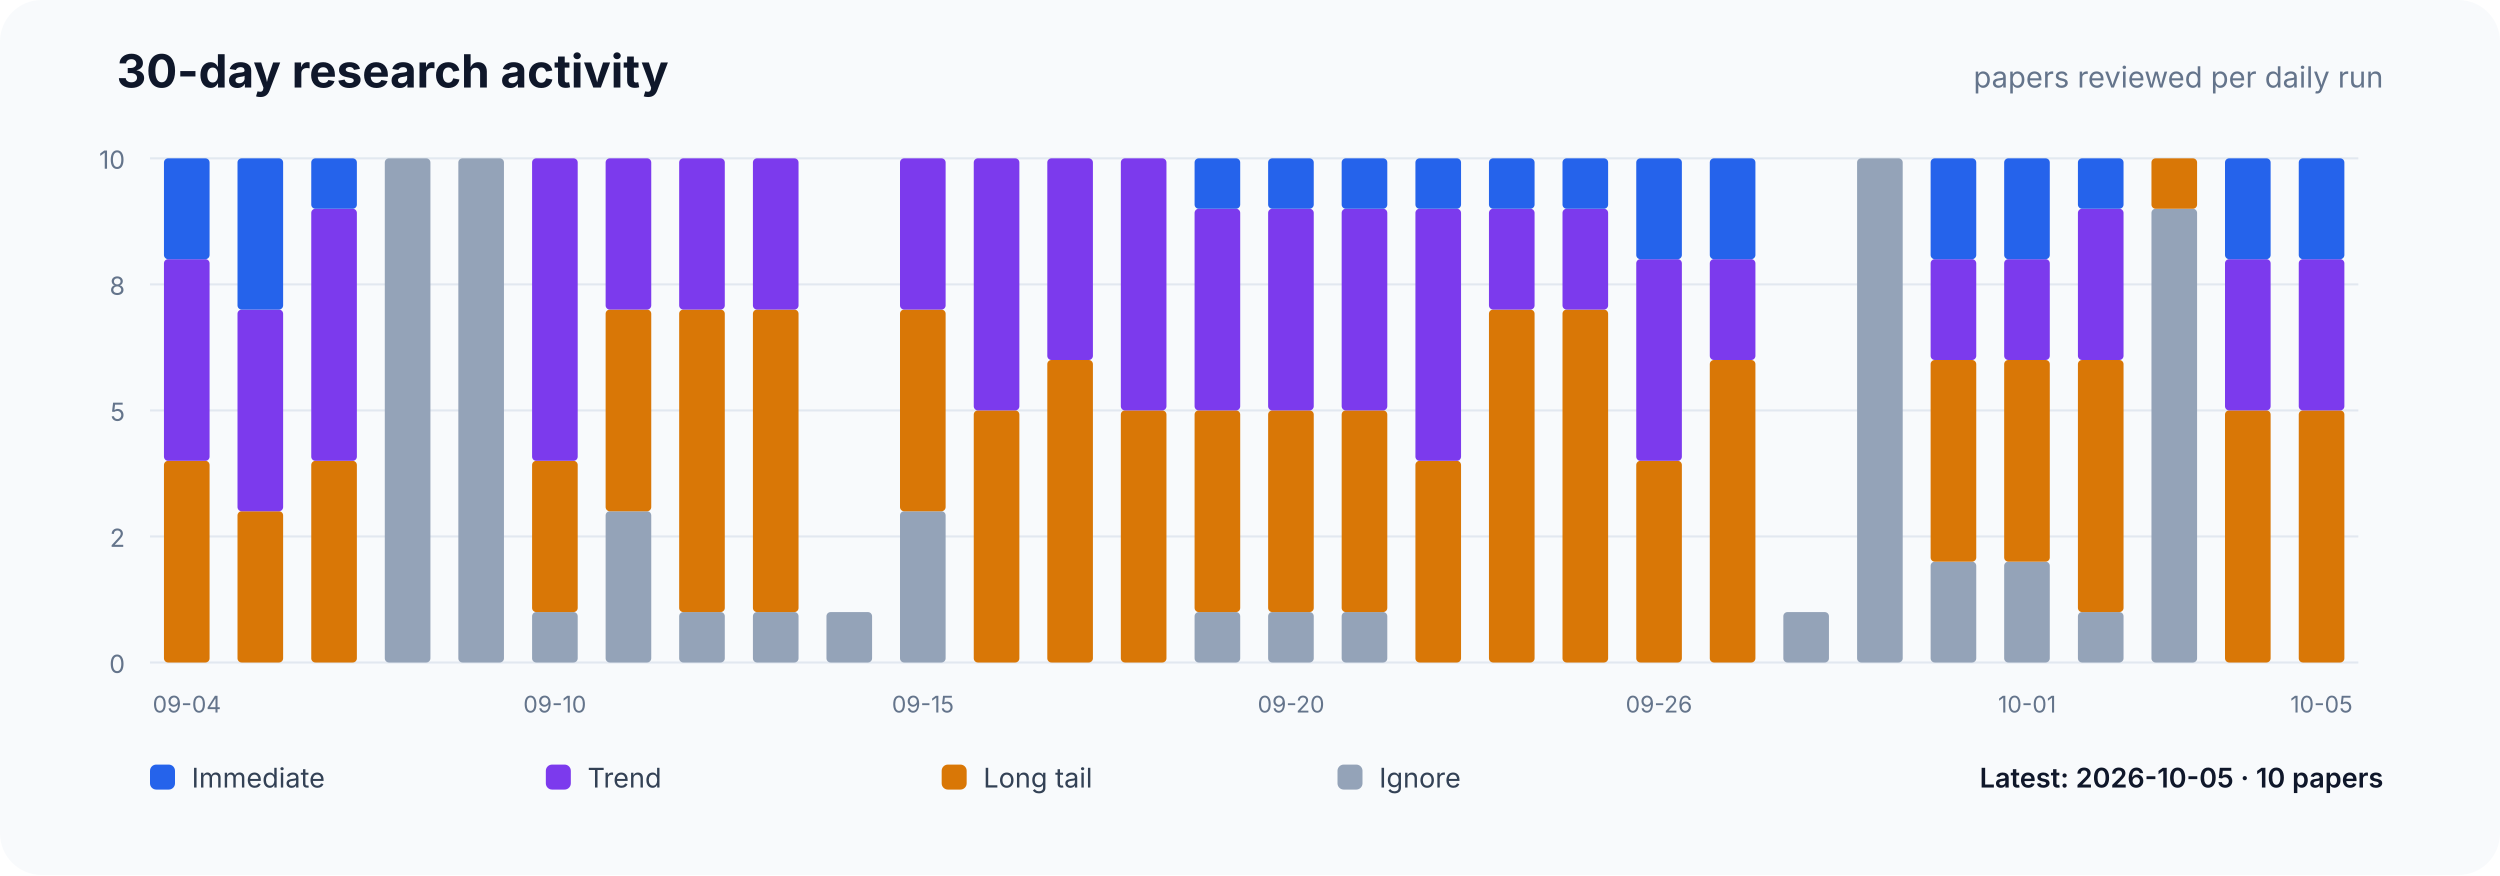
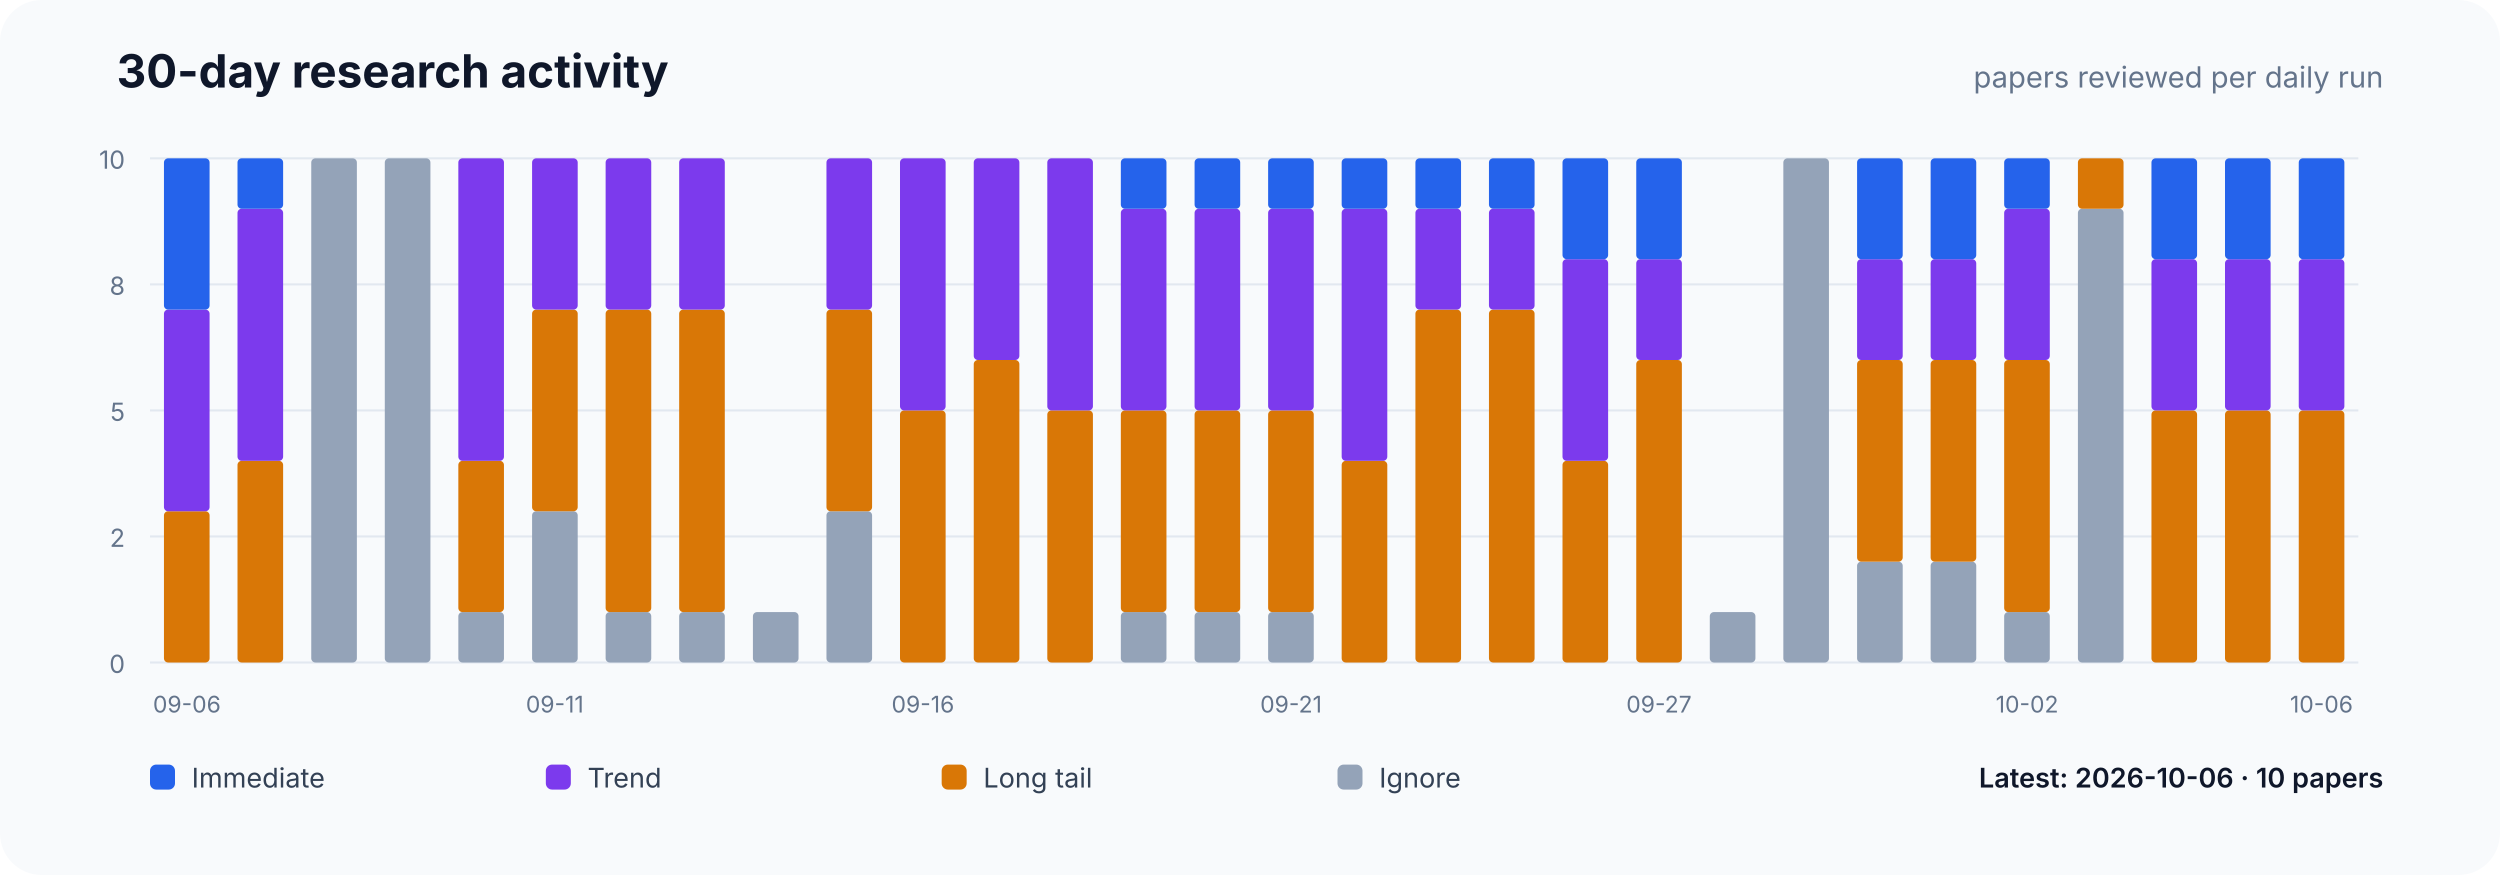
<svg xmlns="http://www.w3.org/2000/svg" width="1200" height="420" viewBox="0 0 1200 420" role="img" aria-labelledby="title desc">
  <rect width="1200" height="420" rx="20" fill="#f8fafc" />
  <text x="56" y="42" font-family="Inter,system-ui,sans-serif" font-size="22" font-weight="700" fill="#0f172a">30-day research activity</text>
  <text x="1144" y="42" text-anchor="end" font-family="Inter,system-ui,sans-serif" font-size="14" fill="#64748b">papers reviewed per daily run</text>
  <line x1="72" y1="318.0" x2="1132" y2="318.0" stroke="#e2e8f0" />
  <text x="60" y="323.0" text-anchor="end" font-family="Inter,system-ui,sans-serif" font-size="12" fill="#64748b">0</text>
  <line x1="72" y1="257.5" x2="1132" y2="257.5" stroke="#e2e8f0" />
  <text x="60" y="262.5" text-anchor="end" font-family="Inter,system-ui,sans-serif" font-size="12" fill="#64748b">2</text>
  <line x1="72" y1="197.0" x2="1132" y2="197.0" stroke="#e2e8f0" />
  <text x="60" y="202.0" text-anchor="end" font-family="Inter,system-ui,sans-serif" font-size="12" fill="#64748b">5</text>
  <line x1="72" y1="136.5" x2="1132" y2="136.5" stroke="#e2e8f0" />
  <text x="60" y="141.5" text-anchor="end" font-family="Inter,system-ui,sans-serif" font-size="12" fill="#64748b">8</text>
  <line x1="72" y1="76.0" x2="1132" y2="76.0" stroke="#e2e8f0" />
  <text x="60" y="81.0" text-anchor="end" font-family="Inter,system-ui,sans-serif" font-size="12" fill="#64748b">10</text>
  <rect x="78.7" y="318.0" width="21.9" height="0.0" rx="2" fill="#94a3b8" />
-   <rect x="78.7" y="221.2" width="21.9" height="96.8" rx="2" fill="#d97706" />
-   <rect x="78.7" y="124.4" width="21.9" height="96.8" rx="2" fill="#7c3aed" />
-   <rect x="78.7" y="76.0" width="21.9" height="48.4" rx="2" fill="#2563eb" />
-   <text x="89.7" y="342" text-anchor="middle" font-family="Inter,system-ui,sans-serif" font-size="11" fill="#64748b">09-04</text>
+   <rect x="78.7" y="245.4" width="21.9" height="72.6" rx="2" fill="#d97706" />
+   <rect x="78.7" y="148.6" width="21.9" height="96.8" rx="2" fill="#7c3aed" />
+   <rect x="78.7" y="76.0" width="21.9" height="72.6" rx="2" fill="#2563eb" />
+   <text x="89.7" y="342" text-anchor="middle" font-family="Inter,system-ui,sans-serif" font-size="11" fill="#64748b">09-06</text>
  <rect x="114.0" y="318.0" width="21.9" height="0.0" rx="2" fill="#94a3b8" />
-   <rect x="114.0" y="245.4" width="21.9" height="72.6" rx="2" fill="#d97706" />
-   <rect x="114.0" y="148.6" width="21.9" height="96.8" rx="2" fill="#7c3aed" />
-   <rect x="114.0" y="76.0" width="21.9" height="72.6" rx="2" fill="#2563eb" />
-   <rect x="149.4" y="318.0" width="21.9" height="0.0" rx="2" fill="#94a3b8" />
-   <rect x="149.4" y="221.2" width="21.9" height="96.8" rx="2" fill="#d97706" />
-   <rect x="149.4" y="100.2" width="21.9" height="121.0" rx="2" fill="#7c3aed" />
-   <rect x="149.4" y="76.0" width="21.9" height="24.2" rx="2" fill="#2563eb" />
+   <rect x="114.0" y="221.2" width="21.9" height="96.8" rx="2" fill="#d97706" />
+   <rect x="114.0" y="100.2" width="21.9" height="121.0" rx="2" fill="#7c3aed" />
+   <rect x="114.0" y="76.0" width="21.9" height="24.2" rx="2" fill="#2563eb" />
+   <rect x="149.4" y="76.0" width="21.9" height="242.0" rx="2" fill="#94a3b8" />
+   <rect x="149.4" y="76.0" width="21.9" height="0.0" rx="2" fill="#d97706" />
+   <rect x="149.4" y="76.0" width="21.9" height="0.0" rx="2" fill="#7c3aed" />
+   <rect x="149.4" y="76.0" width="21.9" height="0.0" rx="2" fill="#2563eb" />
  <rect x="184.7" y="76.0" width="21.9" height="242.0" rx="2" fill="#94a3b8" />
  <rect x="184.7" y="76.0" width="21.9" height="0.0" rx="2" fill="#d97706" />
  <rect x="184.7" y="76.0" width="21.9" height="0.0" rx="2" fill="#7c3aed" />
  <rect x="184.7" y="76.0" width="21.9" height="0.0" rx="2" fill="#2563eb" />
-   <rect x="220.0" y="76.0" width="21.9" height="242.0" rx="2" fill="#94a3b8" />
-   <rect x="220.0" y="76.0" width="21.9" height="0.0" rx="2" fill="#d97706" />
-   <rect x="220.0" y="76.0" width="21.9" height="0.0" rx="2" fill="#7c3aed" />
+   <rect x="220.0" y="293.8" width="21.9" height="24.2" rx="2" fill="#94a3b8" />
+   <rect x="220.0" y="221.2" width="21.9" height="72.6" rx="2" fill="#d97706" />
+   <rect x="220.0" y="76.0" width="21.9" height="145.2" rx="2" fill="#7c3aed" />
  <rect x="220.0" y="76.0" width="21.9" height="0.0" rx="2" fill="#2563eb" />
-   <rect x="255.4" y="293.8" width="21.9" height="24.2" rx="2" fill="#94a3b8" />
-   <rect x="255.4" y="221.2" width="21.9" height="72.6" rx="2" fill="#d97706" />
-   <rect x="255.4" y="76.0" width="21.9" height="145.2" rx="2" fill="#7c3aed" />
+   <rect x="255.4" y="245.4" width="21.9" height="72.6" rx="2" fill="#94a3b8" />
+   <rect x="255.4" y="148.6" width="21.9" height="96.8" rx="2" fill="#d97706" />
+   <rect x="255.4" y="76.0" width="21.9" height="72.6" rx="2" fill="#7c3aed" />
  <rect x="255.4" y="76.0" width="21.9" height="0.0" rx="2" fill="#2563eb" />
-   <text x="266.3" y="342" text-anchor="middle" font-family="Inter,system-ui,sans-serif" font-size="11" fill="#64748b">09-10</text>
-   <rect x="290.7" y="245.4" width="21.9" height="72.6" rx="2" fill="#94a3b8" />
-   <rect x="290.7" y="148.6" width="21.9" height="96.8" rx="2" fill="#d97706" />
+   <text x="266.3" y="342" text-anchor="middle" font-family="Inter,system-ui,sans-serif" font-size="11" fill="#64748b">09-11</text>
+   <rect x="290.7" y="293.8" width="21.9" height="24.2" rx="2" fill="#94a3b8" />
+   <rect x="290.7" y="148.6" width="21.9" height="145.2" rx="2" fill="#d97706" />
  <rect x="290.7" y="76.0" width="21.9" height="72.6" rx="2" fill="#7c3aed" />
  <rect x="290.7" y="76.0" width="21.9" height="0.0" rx="2" fill="#2563eb" />
  <rect x="326.0" y="293.8" width="21.9" height="24.2" rx="2" fill="#94a3b8" />
  <rect x="326.0" y="148.6" width="21.9" height="145.2" rx="2" fill="#d97706" />
  <rect x="326.0" y="76.0" width="21.9" height="72.6" rx="2" fill="#7c3aed" />
  <rect x="326.0" y="76.0" width="21.9" height="0.0" rx="2" fill="#2563eb" />
  <rect x="361.4" y="293.8" width="21.9" height="24.2" rx="2" fill="#94a3b8" />
-   <rect x="361.4" y="148.6" width="21.9" height="145.2" rx="2" fill="#d97706" />
-   <rect x="361.4" y="76.0" width="21.9" height="72.6" rx="2" fill="#7c3aed" />
-   <rect x="361.4" y="76.0" width="21.9" height="0.0" rx="2" fill="#2563eb" />
-   <rect x="396.7" y="293.8" width="21.9" height="24.2" rx="2" fill="#94a3b8" />
-   <rect x="396.7" y="293.8" width="21.9" height="0.0" rx="2" fill="#d97706" />
-   <rect x="396.7" y="293.8" width="21.9" height="0.0" rx="2" fill="#7c3aed" />
-   <rect x="396.7" y="293.8" width="21.9" height="0.0" rx="2" fill="#2563eb" />
-   <rect x="432.0" y="245.4" width="21.9" height="72.6" rx="2" fill="#94a3b8" />
-   <rect x="432.0" y="148.6" width="21.9" height="96.8" rx="2" fill="#d97706" />
-   <rect x="432.0" y="76.0" width="21.9" height="72.6" rx="2" fill="#7c3aed" />
+   <rect x="361.4" y="293.8" width="21.9" height="0.0" rx="2" fill="#d97706" />
+   <rect x="361.4" y="293.8" width="21.9" height="0.0" rx="2" fill="#7c3aed" />
+   <rect x="361.4" y="293.8" width="21.9" height="0.0" rx="2" fill="#2563eb" />
+   <rect x="396.7" y="245.4" width="21.9" height="72.6" rx="2" fill="#94a3b8" />
+   <rect x="396.7" y="148.6" width="21.9" height="96.8" rx="2" fill="#d97706" />
+   <rect x="396.7" y="76.0" width="21.9" height="72.6" rx="2" fill="#7c3aed" />
+   <rect x="396.7" y="76.0" width="21.9" height="0.0" rx="2" fill="#2563eb" />
+   <rect x="432.0" y="318.0" width="21.9" height="0.0" rx="2" fill="#94a3b8" />
+   <rect x="432.0" y="197.0" width="21.9" height="121.0" rx="2" fill="#d97706" />
+   <rect x="432.0" y="76.0" width="21.9" height="121.0" rx="2" fill="#7c3aed" />
  <rect x="432.0" y="76.0" width="21.9" height="0.0" rx="2" fill="#2563eb" />
-   <text x="443.0" y="342" text-anchor="middle" font-family="Inter,system-ui,sans-serif" font-size="11" fill="#64748b">09-15</text>
+   <text x="443.0" y="342" text-anchor="middle" font-family="Inter,system-ui,sans-serif" font-size="11" fill="#64748b">09-16</text>
  <rect x="467.4" y="318.0" width="21.9" height="0.0" rx="2" fill="#94a3b8" />
-   <rect x="467.4" y="197.0" width="21.9" height="121.0" rx="2" fill="#d97706" />
-   <rect x="467.4" y="76.0" width="21.9" height="121.0" rx="2" fill="#7c3aed" />
+   <rect x="467.4" y="172.8" width="21.9" height="145.2" rx="2" fill="#d97706" />
+   <rect x="467.4" y="76.0" width="21.9" height="96.8" rx="2" fill="#7c3aed" />
  <rect x="467.4" y="76.0" width="21.9" height="0.0" rx="2" fill="#2563eb" />
  <rect x="502.7" y="318.0" width="21.9" height="0.0" rx="2" fill="#94a3b8" />
-   <rect x="502.7" y="172.8" width="21.9" height="145.2" rx="2" fill="#d97706" />
-   <rect x="502.7" y="76.0" width="21.9" height="96.8" rx="2" fill="#7c3aed" />
+   <rect x="502.7" y="197.0" width="21.9" height="121.0" rx="2" fill="#d97706" />
+   <rect x="502.7" y="76.0" width="21.9" height="121.0" rx="2" fill="#7c3aed" />
  <rect x="502.7" y="76.0" width="21.9" height="0.0" rx="2" fill="#2563eb" />
-   <rect x="538.0" y="318.0" width="21.9" height="0.0" rx="2" fill="#94a3b8" />
-   <rect x="538.0" y="197.0" width="21.9" height="121.0" rx="2" fill="#d97706" />
-   <rect x="538.0" y="76.0" width="21.9" height="121.0" rx="2" fill="#7c3aed" />
-   <rect x="538.0" y="76.0" width="21.9" height="0.0" rx="2" fill="#2563eb" />
+   <rect x="538.0" y="293.8" width="21.9" height="24.2" rx="2" fill="#94a3b8" />
+   <rect x="538.0" y="197.0" width="21.9" height="96.8" rx="2" fill="#d97706" />
+   <rect x="538.0" y="100.2" width="21.9" height="96.8" rx="2" fill="#7c3aed" />
+   <rect x="538.0" y="76.0" width="21.9" height="24.2" rx="2" fill="#2563eb" />
  <rect x="573.4" y="293.8" width="21.9" height="24.2" rx="2" fill="#94a3b8" />
  <rect x="573.4" y="197.0" width="21.9" height="96.8" rx="2" fill="#d97706" />
  <rect x="573.4" y="100.2" width="21.9" height="96.8" rx="2" fill="#7c3aed" />
  <rect x="573.4" y="76.0" width="21.9" height="24.2" rx="2" fill="#2563eb" />
  <rect x="608.7" y="293.8" width="21.9" height="24.2" rx="2" fill="#94a3b8" />
  <rect x="608.7" y="197.0" width="21.9" height="96.8" rx="2" fill="#d97706" />
  <rect x="608.7" y="100.2" width="21.9" height="96.8" rx="2" fill="#7c3aed" />
  <rect x="608.7" y="76.0" width="21.9" height="24.2" rx="2" fill="#2563eb" />
-   <text x="619.7" y="342" text-anchor="middle" font-family="Inter,system-ui,sans-serif" font-size="11" fill="#64748b">09-20</text>
-   <rect x="644.0" y="293.8" width="21.9" height="24.2" rx="2" fill="#94a3b8" />
-   <rect x="644.0" y="197.0" width="21.9" height="96.8" rx="2" fill="#d97706" />
-   <rect x="644.0" y="100.2" width="21.9" height="96.8" rx="2" fill="#7c3aed" />
+   <text x="619.7" y="342" text-anchor="middle" font-family="Inter,system-ui,sans-serif" font-size="11" fill="#64748b">09-21</text>
+   <rect x="644.0" y="318.0" width="21.9" height="0.0" rx="2" fill="#94a3b8" />
+   <rect x="644.0" y="221.2" width="21.9" height="96.8" rx="2" fill="#d97706" />
+   <rect x="644.0" y="100.2" width="21.9" height="121.0" rx="2" fill="#7c3aed" />
  <rect x="644.0" y="76.0" width="21.9" height="24.2" rx="2" fill="#2563eb" />
  <rect x="679.4" y="318.0" width="21.9" height="0.0" rx="2" fill="#94a3b8" />
-   <rect x="679.4" y="221.2" width="21.9" height="96.8" rx="2" fill="#d97706" />
-   <rect x="679.4" y="100.2" width="21.9" height="121.0" rx="2" fill="#7c3aed" />
+   <rect x="679.4" y="148.6" width="21.9" height="169.4" rx="2" fill="#d97706" />
+   <rect x="679.4" y="100.2" width="21.9" height="48.4" rx="2" fill="#7c3aed" />
  <rect x="679.4" y="76.0" width="21.9" height="24.2" rx="2" fill="#2563eb" />
  <rect x="714.7" y="318.0" width="21.9" height="0.0" rx="2" fill="#94a3b8" />
  <rect x="714.7" y="148.6" width="21.9" height="169.4" rx="2" fill="#d97706" />
  <rect x="714.7" y="100.2" width="21.9" height="48.4" rx="2" fill="#7c3aed" />
  <rect x="714.7" y="76.0" width="21.9" height="24.2" rx="2" fill="#2563eb" />
  <rect x="750.0" y="318.0" width="21.9" height="0.0" rx="2" fill="#94a3b8" />
-   <rect x="750.0" y="148.6" width="21.9" height="169.4" rx="2" fill="#d97706" />
-   <rect x="750.0" y="100.2" width="21.9" height="48.4" rx="2" fill="#7c3aed" />
-   <rect x="750.0" y="76.0" width="21.9" height="24.2" rx="2" fill="#2563eb" />
+   <rect x="750.0" y="221.2" width="21.9" height="96.8" rx="2" fill="#d97706" />
+   <rect x="750.0" y="124.4" width="21.9" height="96.8" rx="2" fill="#7c3aed" />
+   <rect x="750.0" y="76.0" width="21.9" height="48.4" rx="2" fill="#2563eb" />
  <rect x="785.4" y="318.0" width="21.9" height="0.0" rx="2" fill="#94a3b8" />
-   <rect x="785.4" y="221.2" width="21.9" height="96.8" rx="2" fill="#d97706" />
-   <rect x="785.4" y="124.4" width="21.9" height="96.8" rx="2" fill="#7c3aed" />
+   <rect x="785.4" y="172.8" width="21.9" height="145.2" rx="2" fill="#d97706" />
+   <rect x="785.4" y="124.4" width="21.9" height="48.4" rx="2" fill="#7c3aed" />
  <rect x="785.4" y="76.0" width="21.9" height="48.4" rx="2" fill="#2563eb" />
-   <text x="796.3" y="342" text-anchor="middle" font-family="Inter,system-ui,sans-serif" font-size="11" fill="#64748b">09-26</text>
-   <rect x="820.7" y="318.0" width="21.9" height="0.0" rx="2" fill="#94a3b8" />
-   <rect x="820.7" y="172.8" width="21.9" height="145.2" rx="2" fill="#d97706" />
-   <rect x="820.7" y="124.4" width="21.9" height="48.4" rx="2" fill="#7c3aed" />
-   <rect x="820.7" y="76.0" width="21.9" height="48.4" rx="2" fill="#2563eb" />
-   <rect x="856.0" y="293.8" width="21.9" height="24.2" rx="2" fill="#94a3b8" />
-   <rect x="856.0" y="293.8" width="21.9" height="0.0" rx="2" fill="#d97706" />
-   <rect x="856.0" y="293.8" width="21.9" height="0.0" rx="2" fill="#7c3aed" />
-   <rect x="856.0" y="293.8" width="21.9" height="0.0" rx="2" fill="#2563eb" />
-   <rect x="891.4" y="76.0" width="21.9" height="242.0" rx="2" fill="#94a3b8" />
-   <rect x="891.4" y="76.0" width="21.9" height="0.0" rx="2" fill="#d97706" />
-   <rect x="891.4" y="76.0" width="21.9" height="0.0" rx="2" fill="#7c3aed" />
-   <rect x="891.4" y="76.0" width="21.9" height="0.0" rx="2" fill="#2563eb" />
+   <text x="796.3" y="342" text-anchor="middle" font-family="Inter,system-ui,sans-serif" font-size="11" fill="#64748b">09-27</text>
+   <rect x="820.7" y="293.8" width="21.9" height="24.2" rx="2" fill="#94a3b8" />
+   <rect x="820.7" y="293.8" width="21.9" height="0.0" rx="2" fill="#d97706" />
+   <rect x="820.7" y="293.8" width="21.9" height="0.0" rx="2" fill="#7c3aed" />
+   <rect x="820.7" y="293.8" width="21.9" height="0.0" rx="2" fill="#2563eb" />
+   <rect x="856.0" y="76.0" width="21.9" height="242.0" rx="2" fill="#94a3b8" />
+   <rect x="856.0" y="76.0" width="21.9" height="0.0" rx="2" fill="#d97706" />
+   <rect x="856.0" y="76.0" width="21.9" height="0.0" rx="2" fill="#7c3aed" />
+   <rect x="856.0" y="76.0" width="21.9" height="0.0" rx="2" fill="#2563eb" />
+   <rect x="891.4" y="269.6" width="21.9" height="48.4" rx="2" fill="#94a3b8" />
+   <rect x="891.4" y="172.8" width="21.9" height="96.8" rx="2" fill="#d97706" />
+   <rect x="891.4" y="124.4" width="21.9" height="48.4" rx="2" fill="#7c3aed" />
+   <rect x="891.4" y="76.0" width="21.9" height="48.4" rx="2" fill="#2563eb" />
  <rect x="926.7" y="269.6" width="21.9" height="48.4" rx="2" fill="#94a3b8" />
  <rect x="926.7" y="172.8" width="21.9" height="96.8" rx="2" fill="#d97706" />
  <rect x="926.7" y="124.4" width="21.9" height="48.4" rx="2" fill="#7c3aed" />
  <rect x="926.7" y="76.0" width="21.9" height="48.4" rx="2" fill="#2563eb" />
-   <rect x="962.0" y="269.6" width="21.9" height="48.4" rx="2" fill="#94a3b8" />
-   <rect x="962.0" y="172.8" width="21.9" height="96.8" rx="2" fill="#d97706" />
-   <rect x="962.0" y="124.4" width="21.9" height="48.4" rx="2" fill="#7c3aed" />
-   <rect x="962.0" y="76.0" width="21.9" height="48.4" rx="2" fill="#2563eb" />
-   <text x="973.0" y="342" text-anchor="middle" font-family="Inter,system-ui,sans-serif" font-size="11" fill="#64748b">10-01</text>
-   <rect x="997.4" y="293.8" width="21.9" height="24.2" rx="2" fill="#94a3b8" />
-   <rect x="997.4" y="172.8" width="21.9" height="121.0" rx="2" fill="#d97706" />
-   <rect x="997.4" y="100.2" width="21.9" height="72.6" rx="2" fill="#7c3aed" />
-   <rect x="997.4" y="76.0" width="21.9" height="24.2" rx="2" fill="#2563eb" />
-   <rect x="1032.7" y="100.2" width="21.9" height="217.8" rx="2" fill="#94a3b8" />
-   <rect x="1032.7" y="76.0" width="21.9" height="24.2" rx="2" fill="#d97706" />
-   <rect x="1032.7" y="76.0" width="21.9" height="0.0" rx="2" fill="#7c3aed" />
-   <rect x="1032.7" y="76.0" width="21.9" height="0.0" rx="2" fill="#2563eb" />
+   <rect x="962.0" y="293.8" width="21.9" height="24.2" rx="2" fill="#94a3b8" />
+   <rect x="962.0" y="172.8" width="21.9" height="121.0" rx="2" fill="#d97706" />
+   <rect x="962.0" y="100.2" width="21.9" height="72.6" rx="2" fill="#7c3aed" />
+   <rect x="962.0" y="76.0" width="21.9" height="24.2" rx="2" fill="#2563eb" />
+   <text x="973.0" y="342" text-anchor="middle" font-family="Inter,system-ui,sans-serif" font-size="11" fill="#64748b">10-02</text>
+   <rect x="997.4" y="100.2" width="21.9" height="217.8" rx="2" fill="#94a3b8" />
+   <rect x="997.4" y="76.0" width="21.9" height="24.2" rx="2" fill="#d97706" />
+   <rect x="997.4" y="76.0" width="21.9" height="0.0" rx="2" fill="#7c3aed" />
+   <rect x="997.4" y="76.0" width="21.9" height="0.0" rx="2" fill="#2563eb" />
+   <rect x="1032.7" y="318.0" width="21.9" height="0.0" rx="2" fill="#94a3b8" />
+   <rect x="1032.7" y="197.0" width="21.9" height="121.0" rx="2" fill="#d97706" />
+   <rect x="1032.7" y="124.4" width="21.9" height="72.6" rx="2" fill="#7c3aed" />
+   <rect x="1032.7" y="76.0" width="21.9" height="48.4" rx="2" fill="#2563eb" />
  <rect x="1068.0" y="318.0" width="21.9" height="0.0" rx="2" fill="#94a3b8" />
  <rect x="1068.0" y="197.0" width="21.9" height="121.0" rx="2" fill="#d97706" />
  <rect x="1068.0" y="124.4" width="21.9" height="72.6" rx="2" fill="#7c3aed" />
  <rect x="1068.0" y="76.0" width="21.9" height="48.4" rx="2" fill="#2563eb" />
  <rect x="1103.4" y="318.0" width="21.9" height="0.0" rx="2" fill="#94a3b8" />
  <rect x="1103.4" y="197.0" width="21.9" height="121.0" rx="2" fill="#d97706" />
  <rect x="1103.4" y="124.4" width="21.9" height="72.6" rx="2" fill="#7c3aed" />
  <rect x="1103.4" y="76.0" width="21.9" height="48.4" rx="2" fill="#2563eb" />
-   <text x="1114.3" y="342" text-anchor="middle" font-family="Inter,system-ui,sans-serif" font-size="11" fill="#64748b">10-05</text>
+   <text x="1114.3" y="342" text-anchor="middle" font-family="Inter,system-ui,sans-serif" font-size="11" fill="#64748b">10-06</text>
  <rect x="72" y="367" width="12" height="12" rx="3" fill="#2563eb" />
  <text x="92" y="378" font-family="Inter,system-ui,sans-serif" font-size="13" fill="#334155">Immediate</text>
  <rect x="262" y="367" width="12" height="12" rx="3" fill="#7c3aed" />
  <text x="282" y="378" font-family="Inter,system-ui,sans-serif" font-size="13" fill="#334155">Trend</text>
  <rect x="452" y="367" width="12" height="12" rx="3" fill="#d97706" />
  <text x="472" y="378" font-family="Inter,system-ui,sans-serif" font-size="13" fill="#334155">Long tail</text>
  <rect x="642" y="367" width="12" height="12" rx="3" fill="#94a3b8" />
  <text x="662" y="378" font-family="Inter,system-ui,sans-serif" font-size="13" fill="#334155">Ignore</text>
-   <text x="1144" y="378" text-anchor="end" font-family="Inter,system-ui,sans-serif" font-size="13" font-weight="600" fill="#0f172a">Latest: 2026-10-05 · 10 papers</text>
+   <text x="1144" y="378" text-anchor="end" font-family="Inter,system-ui,sans-serif" font-size="13" font-weight="600" fill="#0f172a">Latest: 2026-10-06 · 10 papers</text>
</svg>
